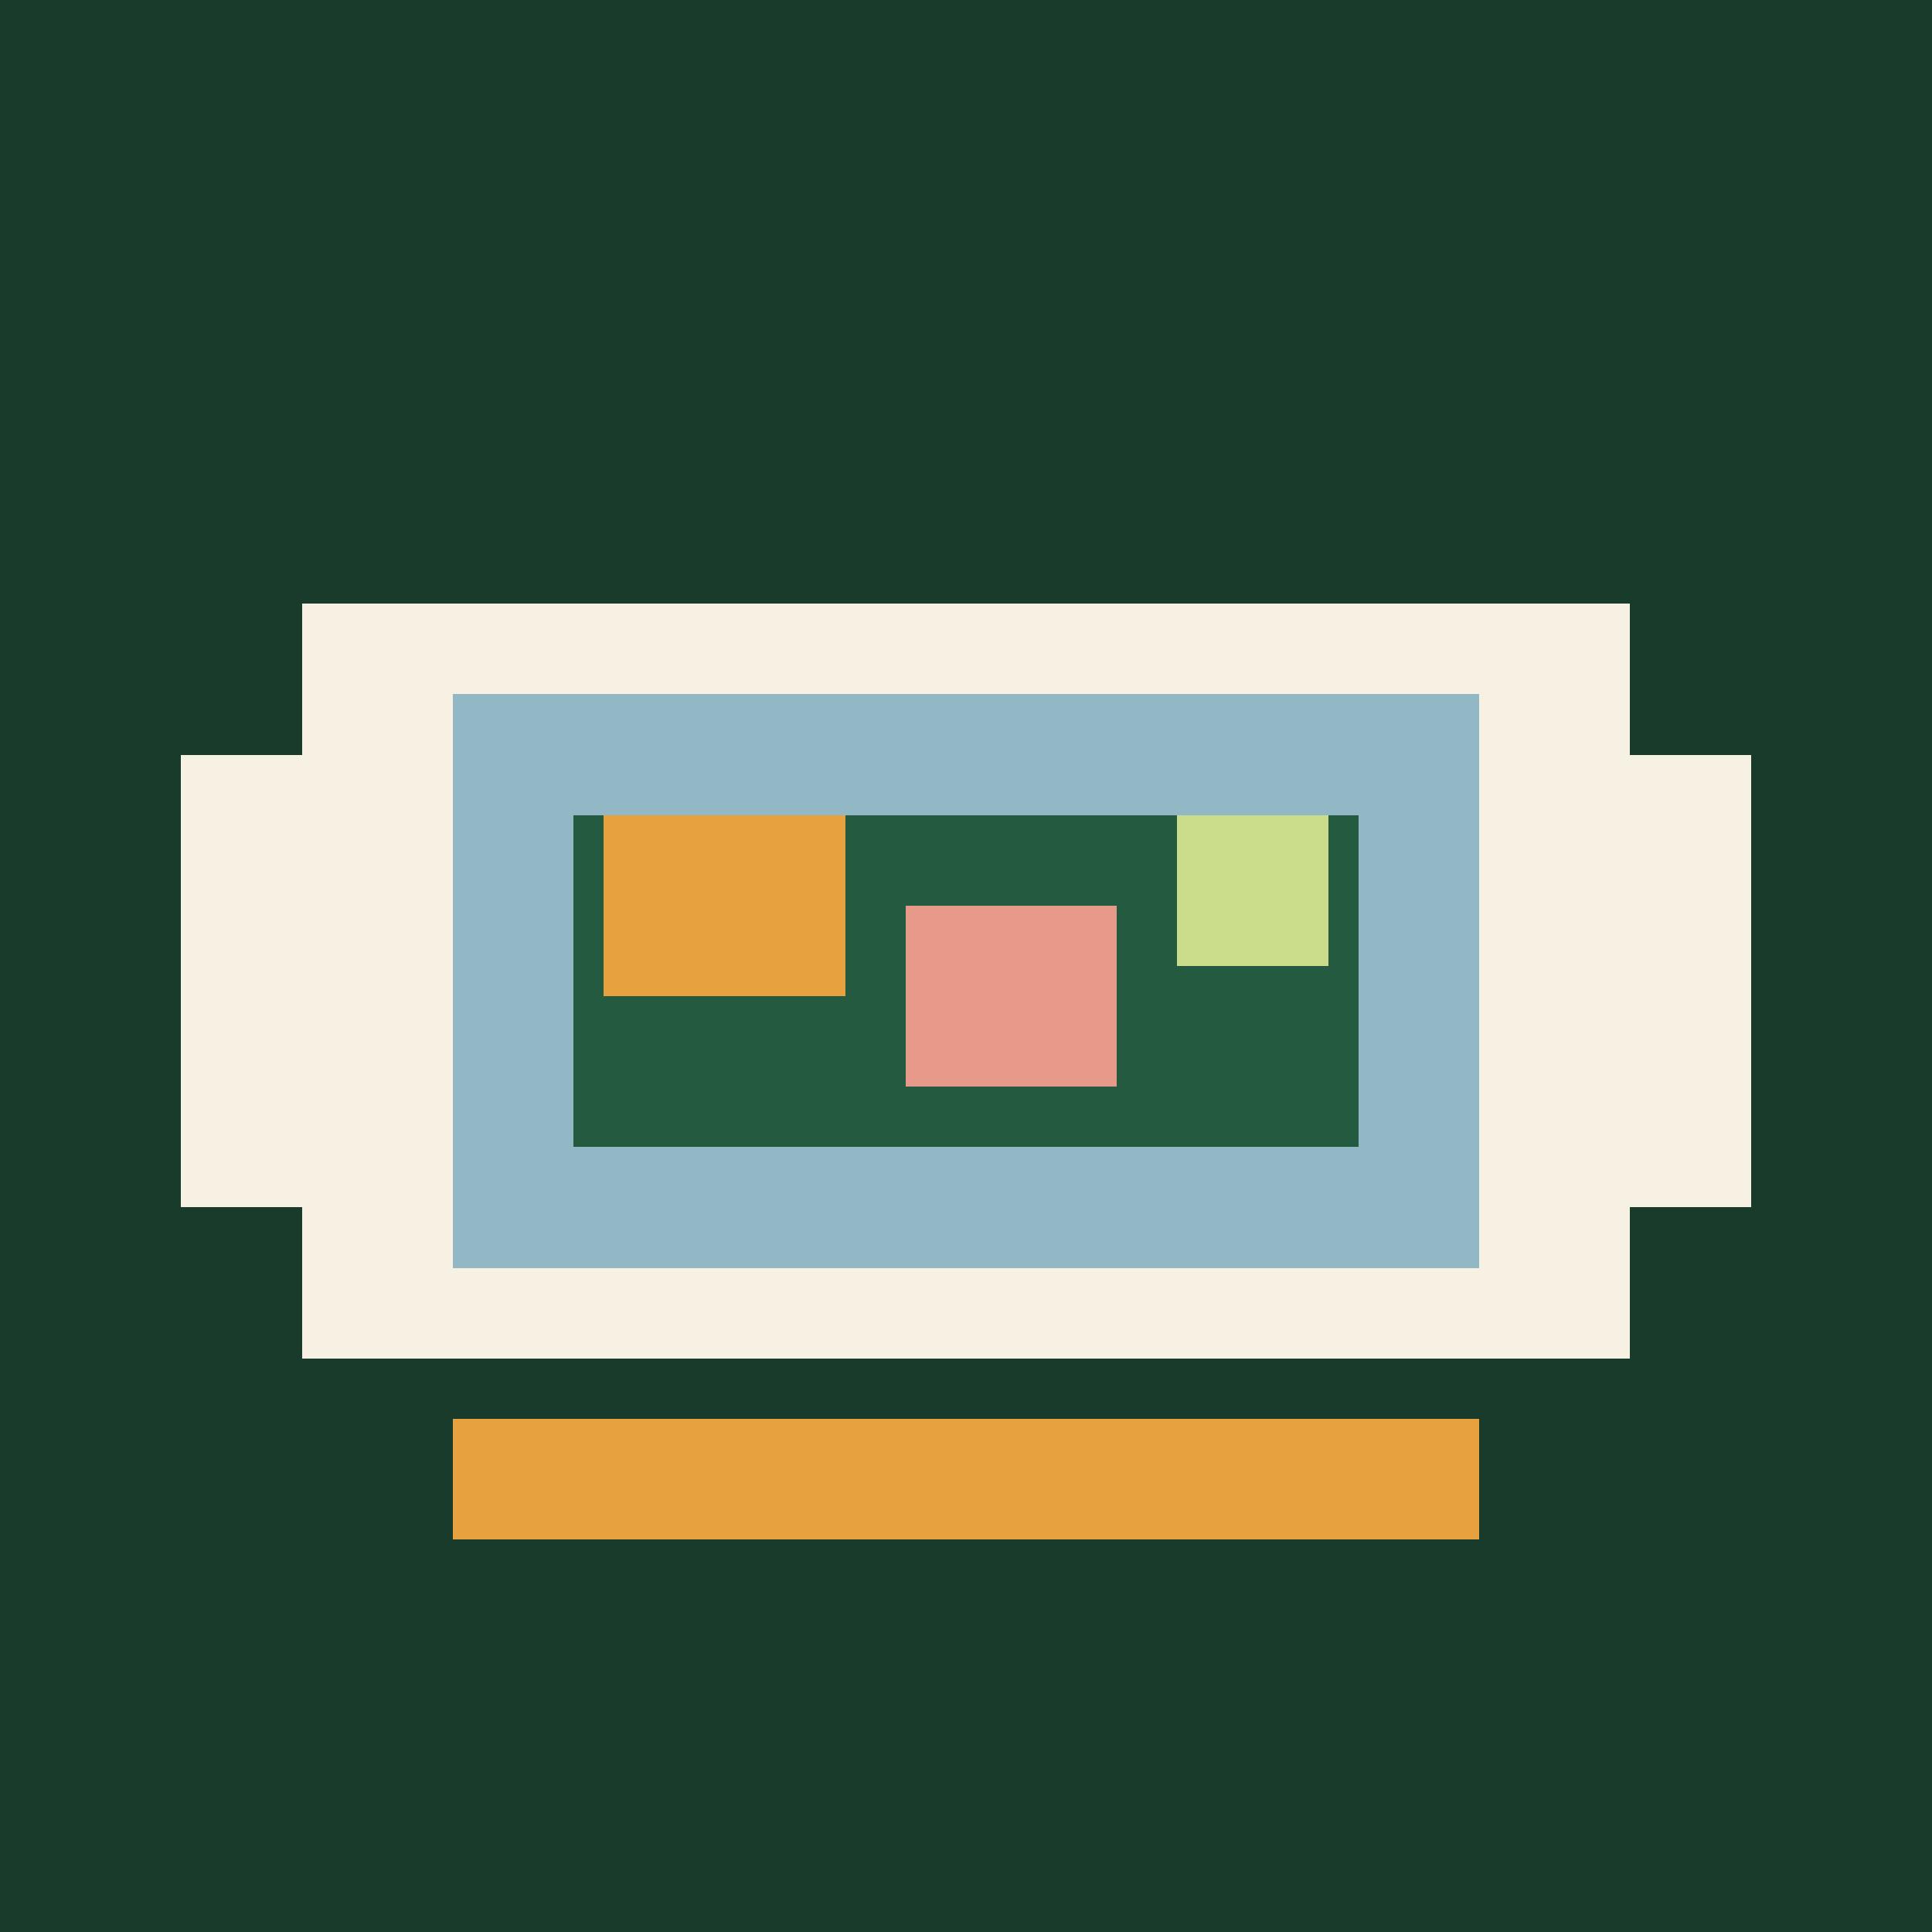
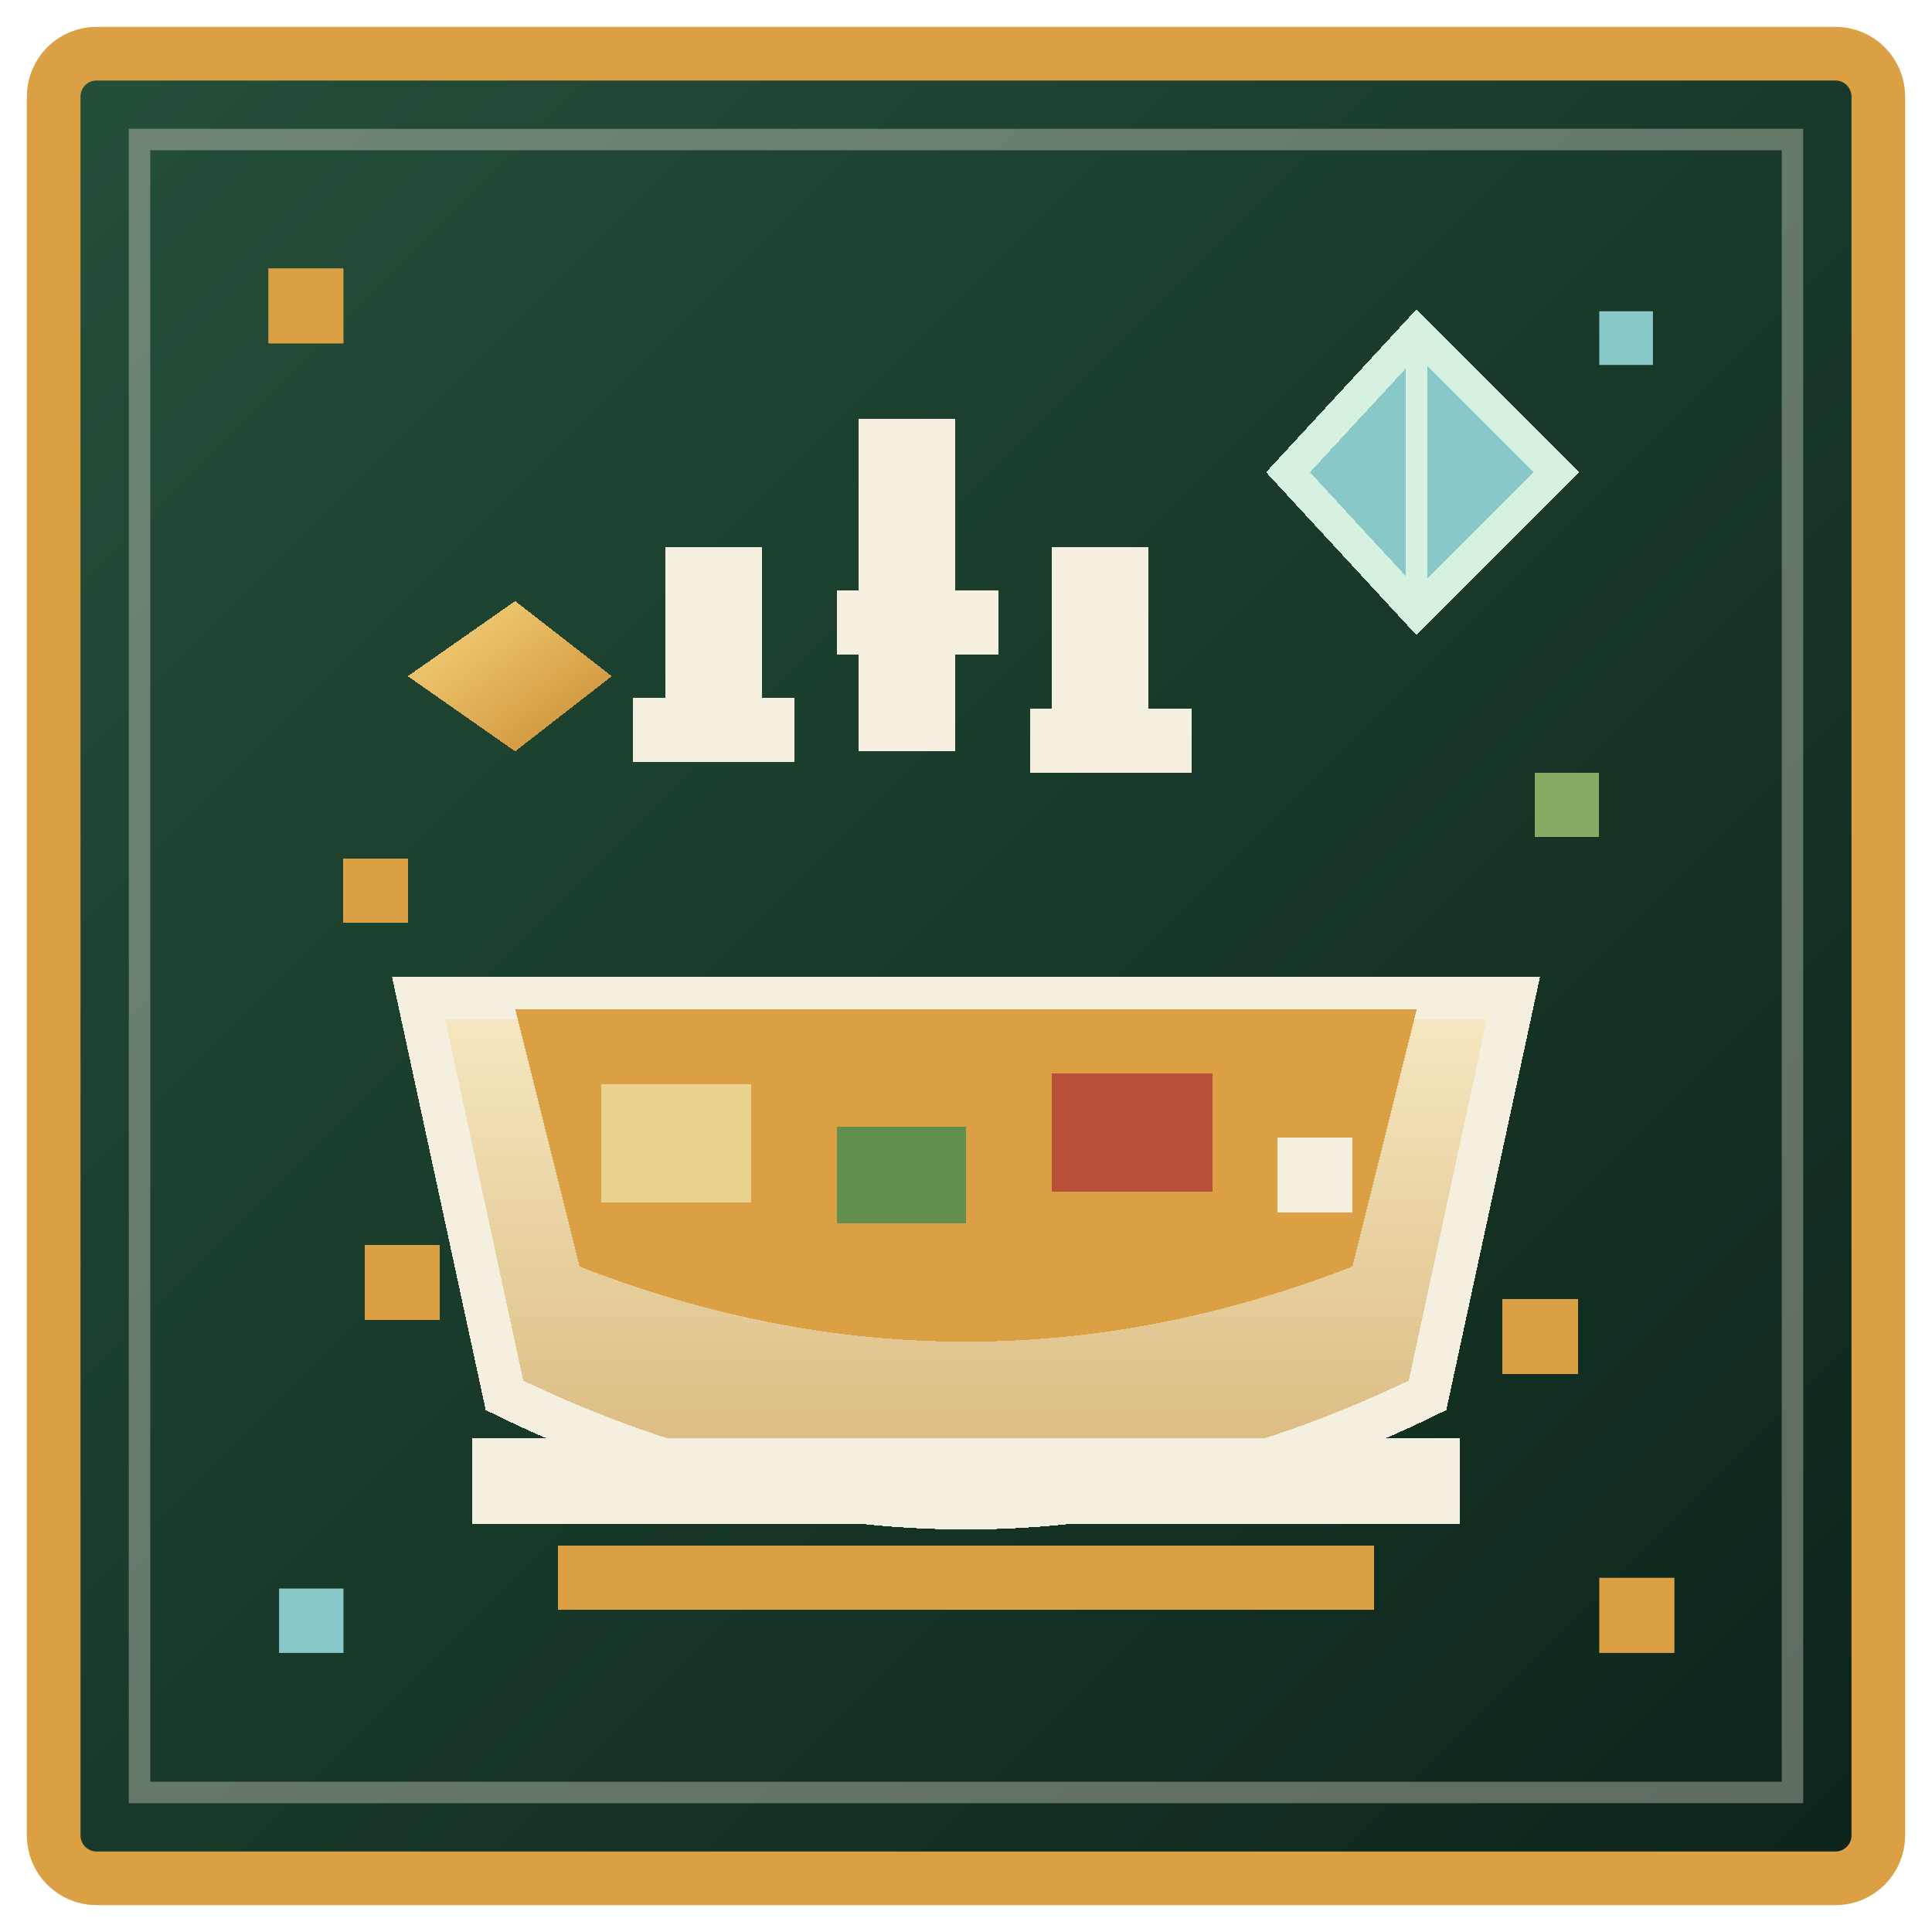
- <svg xmlns="http://www.w3.org/2000/svg" viewBox="0 0 64 64" shape-rendering="crispEdges">
-   <rect width="64" height="64" fill="#183b2b" />
-   <rect x="10" y="20" width="44" height="25" fill="#f7f1e4" />
-   <rect x="6" y="25" width="52" height="15" fill="#f7f1e4" />
-   <rect x="15" y="23" width="34" height="19" fill="#92b8c5" />
-   <rect x="19" y="27" width="26" height="11" fill="#245b40" />
-   <rect x="20" y="27" width="8" height="6" fill="#e7a23f" />
-   <rect x="30" y="30" width="7" height="6" fill="#e89a8a" />
-   <rect x="39" y="27" width="5" height="5" fill="#cbdc8a" />
-   <rect x="15" y="47" width="34" height="4" fill="#e7a23f" />
+ <svg xmlns="http://www.w3.org/2000/svg" viewBox="0 0 180 180">
+   <defs>
+     <linearGradient id="bg" x1="0" y1="0" x2="1" y2="1">
+       <stop stop-color="#244f39" />
+       <stop offset="1" stop-color="#0d241a" />
+     </linearGradient>
+     <linearGradient id="bowl" x1="0" y1="0" x2="0" y2="1">
+       <stop stop-color="#f7e9c3" />
+       <stop offset="1" stop-color="#d8b77a" />
+     </linearGradient>
+     <linearGradient id="gold" x1="0" y1="0" x2="1" y2="1">
+       <stop stop-color="#f8d780" />
+       <stop offset="1" stop-color="#c98a31" />
+     </linearGradient>
+   </defs>
+   <rect x="5" y="5" width="170" height="170" rx="4" fill="url(#bg)" stroke="#dca044" stroke-width="5" />
+   <rect x="13" y="13" width="154" height="154" fill="none" stroke="#f5efdf" stroke-opacity=".35" stroke-width="2" />
+   <g shape-rendering="crispEdges" transform="translate(0 2)">
+     <rect x="42" y="92" width="96" height="11" fill="#a75b3e" />
+     <path d="M39 91h102l-8 37q-43 21-86 0Z" fill="url(#bowl)" stroke="#f5efdf" stroke-width="4" />
+     <path d="M48 92h84l-6 24q-36 14-72 0Z" fill="#dca044" />
+     <rect x="56" y="99" width="14" height="11" fill="#e9d18e" />
+     <rect x="78" y="103" width="12" height="9" fill="#61904e" />
+     <rect x="98" y="98" width="15" height="11" fill="#b84f39" />
+     <rect x="119" y="104" width="7" height="7" fill="#f5efdf" />
+     <rect x="44" y="132" width="92" height="8" fill="#f5efdf" />
+     <rect x="52" y="142" width="76" height="6" fill="#dca044" />
+     <rect x="62" y="49" width="9" height="19" fill="#f5efdf" />
+     <rect x="80" y="37" width="9" height="31" fill="#f5efdf" />
+     <rect x="98" y="49" width="9" height="19" fill="#f5efdf" />
+     <rect x="59" y="63" width="15" height="6" fill="#f5efdf" />
+     <rect x="78" y="53" width="15" height="6" fill="#f5efdf" />
+     <rect x="96" y="64" width="15" height="6" fill="#f5efdf" />
+     <path d="M120 42 132 29 145 42 132 55Z" fill="#88c8c9" stroke="#d7f1e0" stroke-width="3" />
+     <path d="M132 29v26" stroke="#d7f1e0" stroke-width="2" />
+     <path d="M38 61 48 54 57 61 48 68Z" fill="url(#gold)" />
+     <rect x="32" y="78" width="6" height="6" fill="#dca044" />
+     <rect x="143" y="70" width="6" height="6" fill="#86ab63" />
+     <rect x="34" y="114" width="7" height="7" fill="#dca044" />
+     <rect x="140" y="119" width="7" height="7" fill="#dca044" />
+   </g>
+   <rect x="25" y="25" width="7" height="7" fill="#dca044" />
+   <rect x="149" y="29" width="5" height="5" fill="#88c8c9" />
+   <rect x="26" y="148" width="6" height="6" fill="#88c8c9" />
+   <rect x="149" y="147" width="7" height="7" fill="#dca044" />
</svg>
